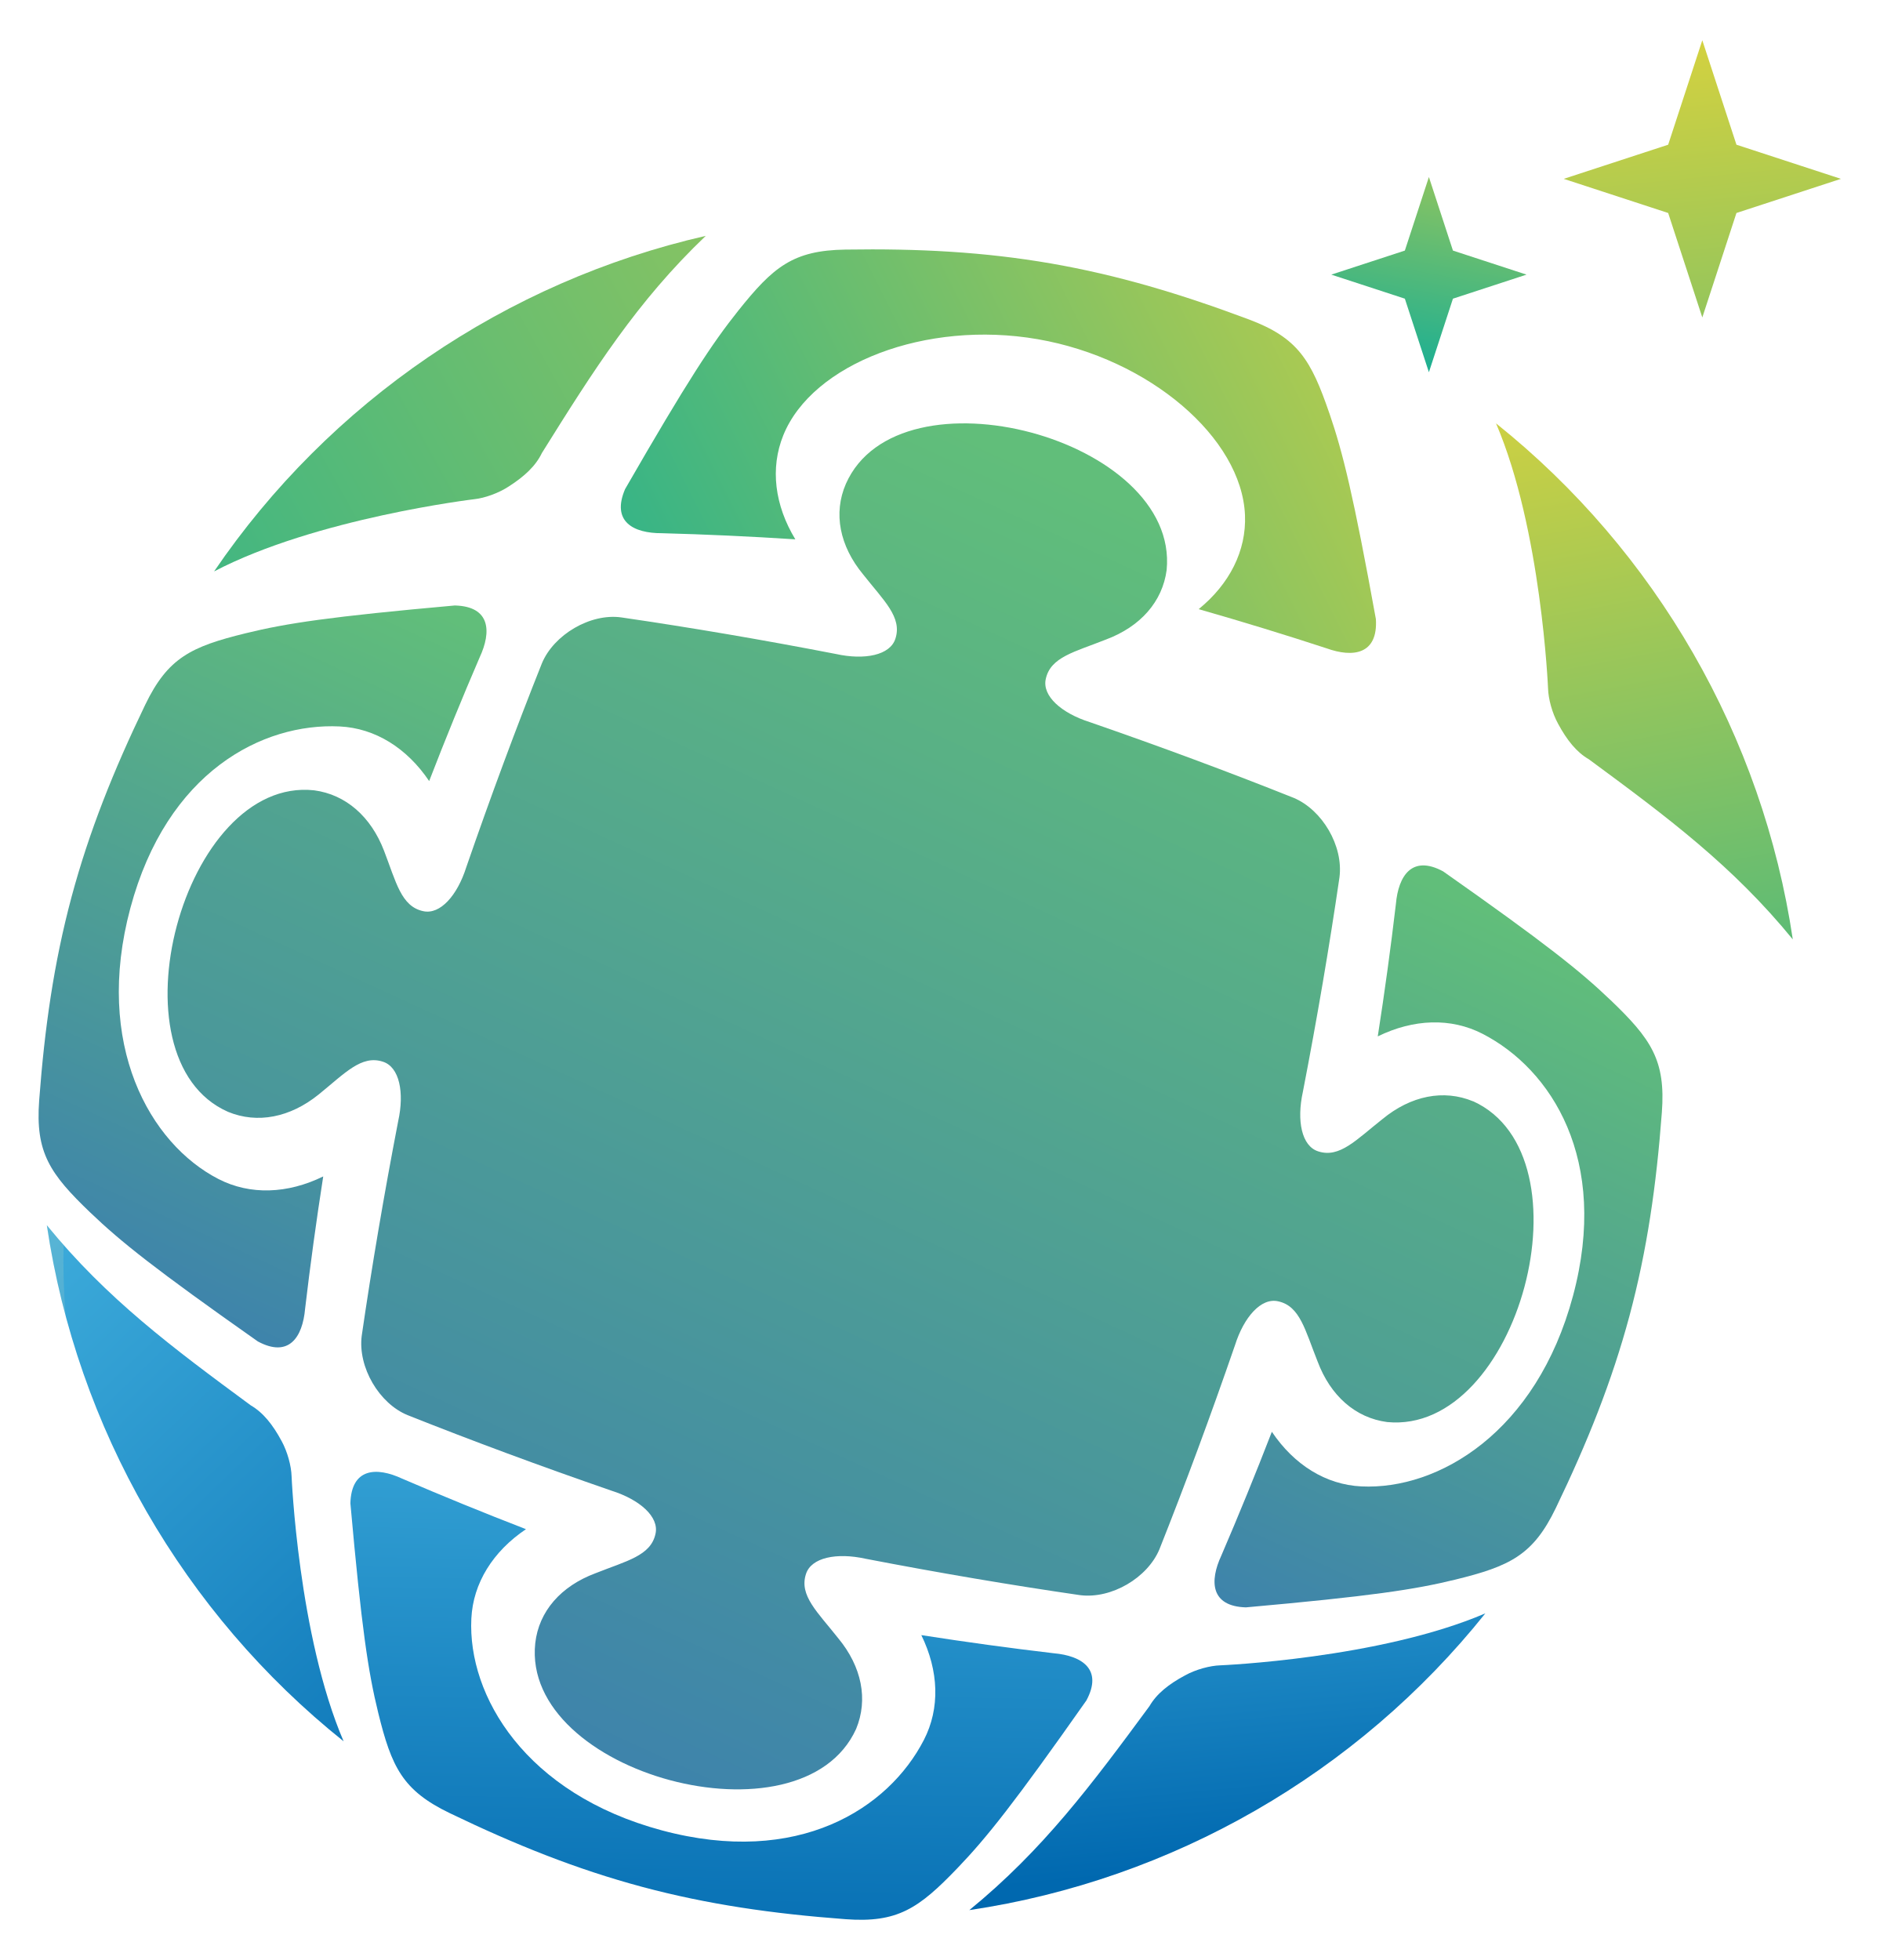
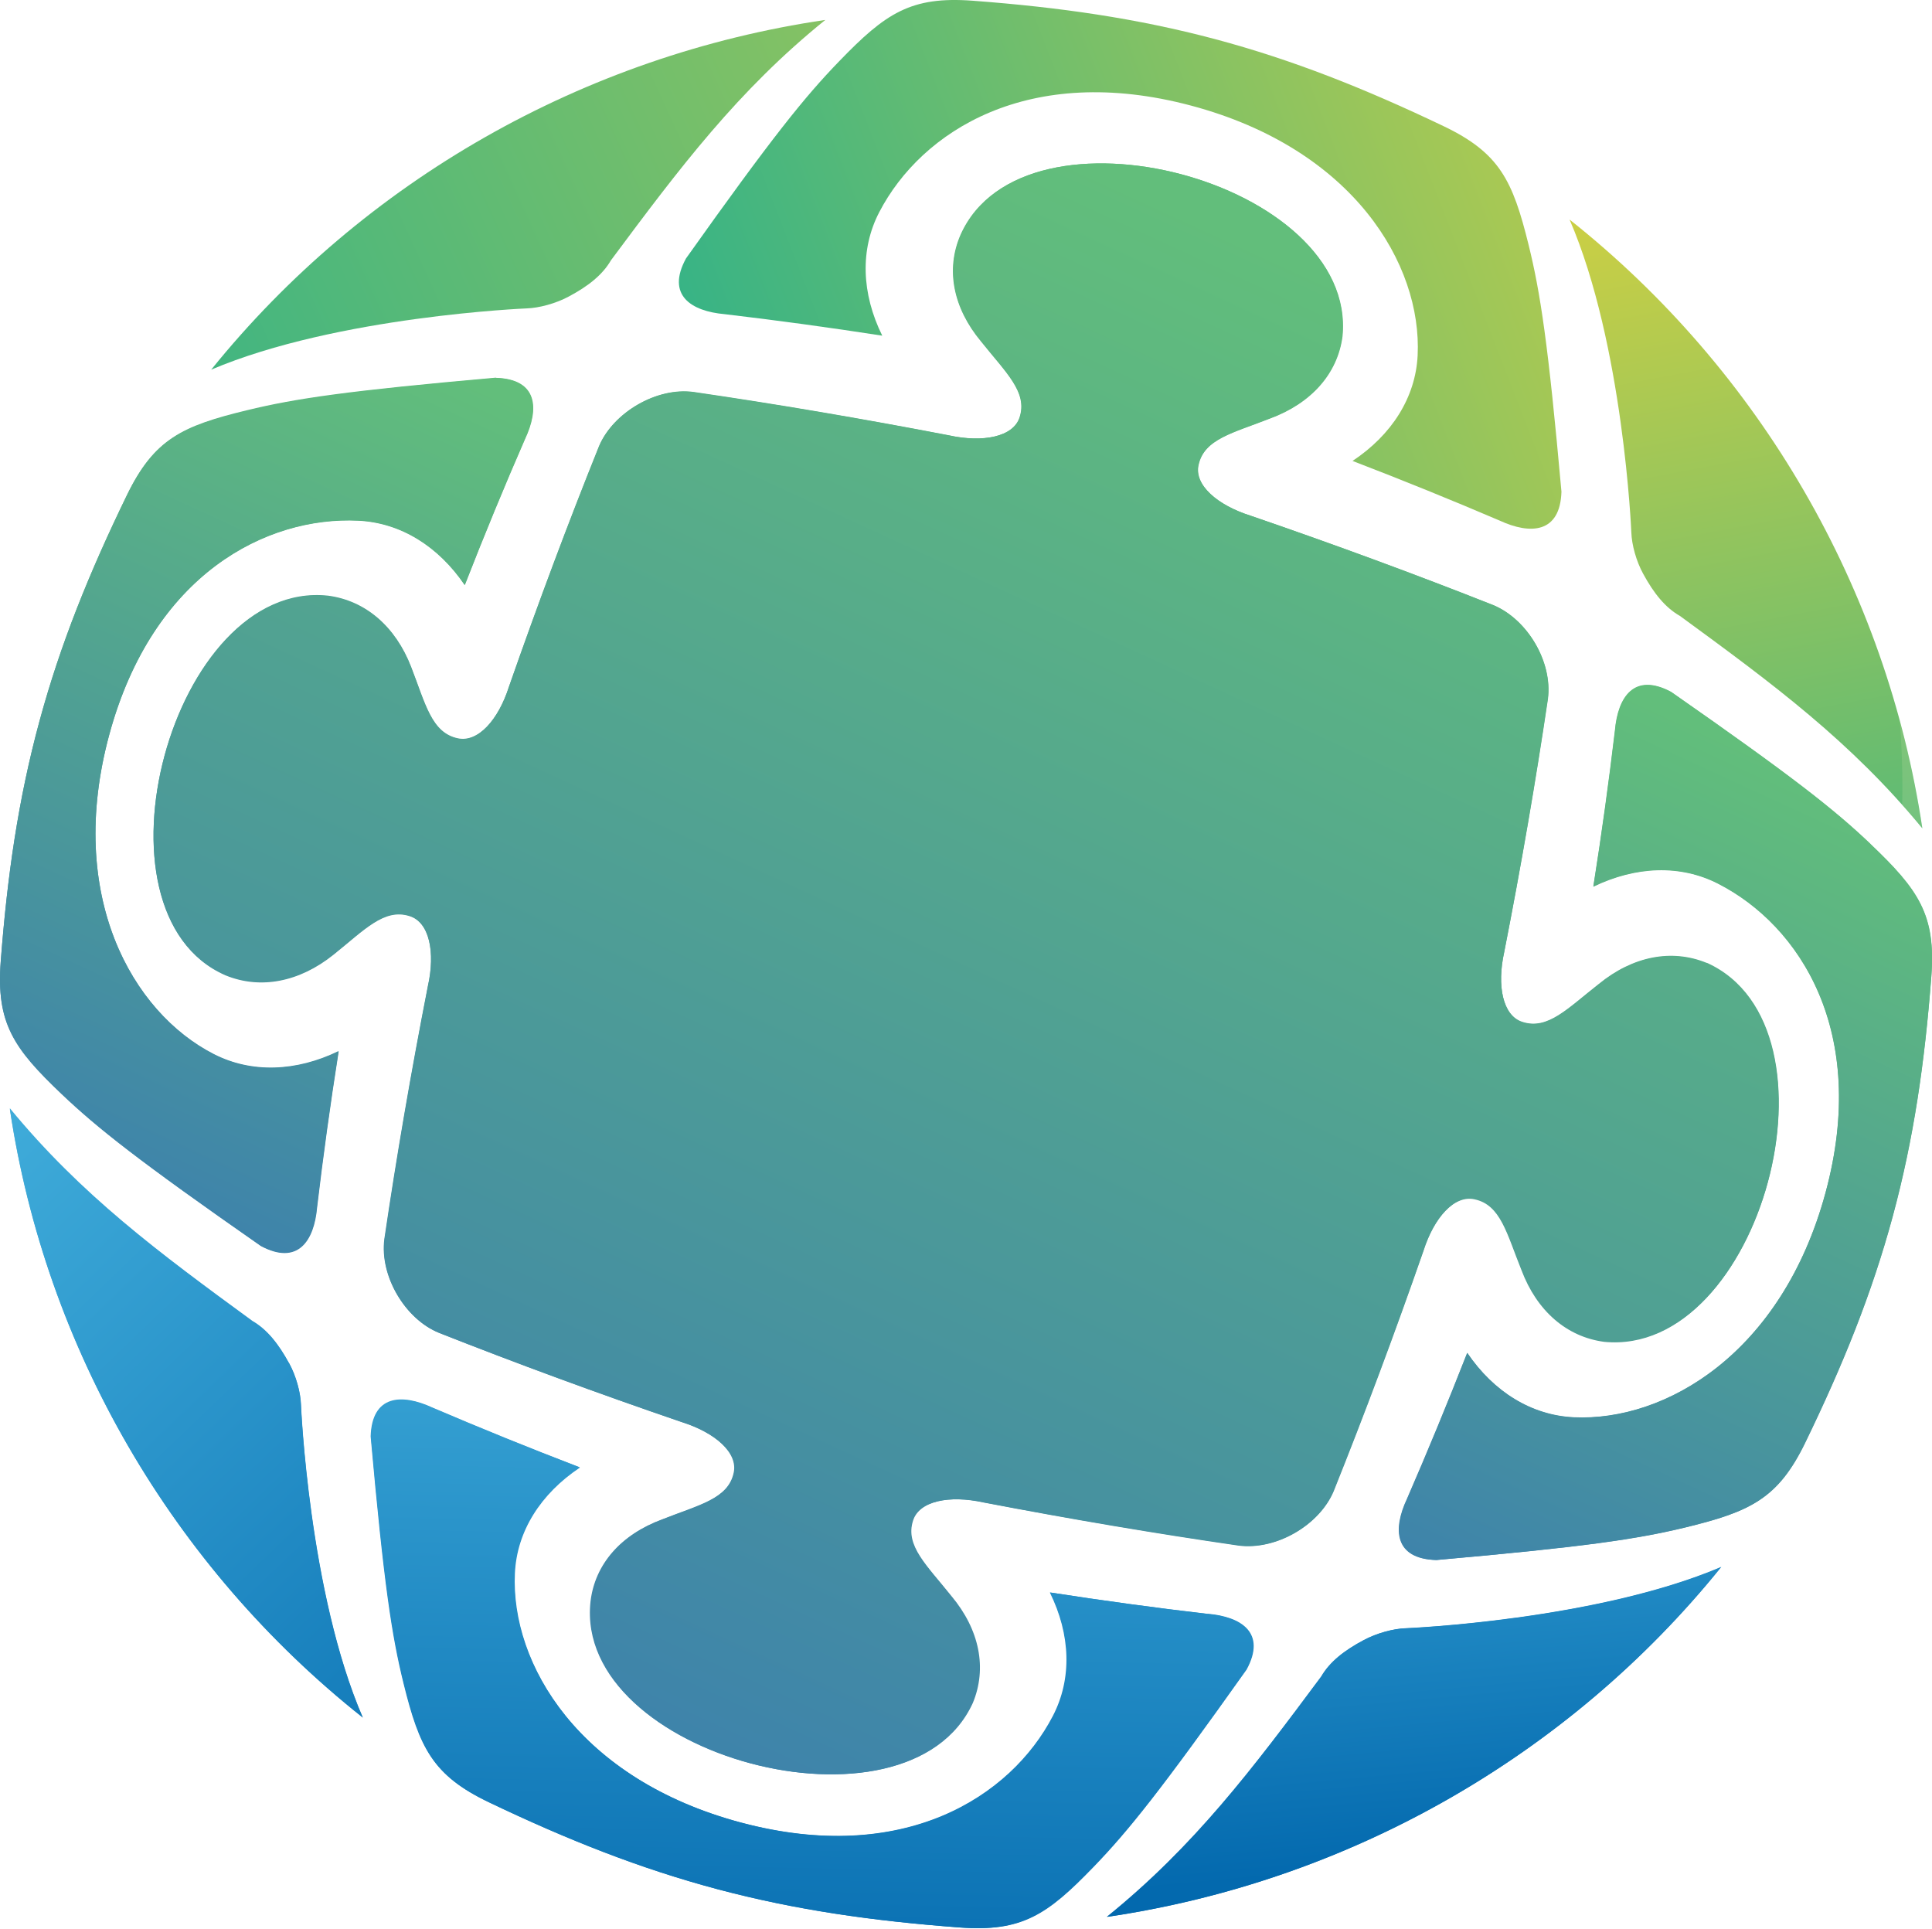
- <svg xmlns="http://www.w3.org/2000/svg" xmlns:xlink="http://www.w3.org/1999/xlink" data-name="Layer 1" viewBox="0 0 512 533.92">
+ <svg xmlns="http://www.w3.org/2000/svg" xmlns:xlink="http://www.w3.org/1999/xlink" id="Layer_1" data-name="Layer 1" viewBox="0 0 210.38 209.96">
  <defs>
-     <linearGradient id="a" x1="156.55" y1="508.3" x2="-68.37" y2="273.88" gradientUnits="userSpaceOnUse">
-       <stop offset="0" stop-color="#0068af" />
-       <stop offset="1" stop-color="#58c9ee" />
+     <style>
+       .cls-1 {
+         fill: url(#linear-gradient-12);
+       }
+ 
+       .cls-1, .cls-2, .cls-3, .cls-4, .cls-5, .cls-6, .cls-7, .cls-8, .cls-9, .cls-10, .cls-11, .cls-12, .cls-13, .cls-14, .cls-15, .cls-16, .cls-17, .cls-18 {
+         stroke-width: 0px;
+       }
+ 
+       .cls-2 {
+         fill: url(#linear-gradient-17);
+       }
+ 
+       .cls-3 {
+         fill: url(#linear-gradient);
+       }
+ 
+       .cls-4 {
+         fill: url(#linear-gradient-6);
+       }
+ 
+       .cls-5 {
+         fill: url(#linear-gradient-15);
+       }
+ 
+       .cls-6 {
+         fill: url(#linear-gradient-11);
+       }
+ 
+       .cls-7 {
+         fill: url(#linear-gradient-5);
+       }
+ 
+       .cls-8 {
+         fill: #f5f4bc;
+       }
+ 
+       .cls-9 {
+         fill: url(#linear-gradient-13);
+       }
+ 
+       .cls-10 {
+         fill: url(#linear-gradient-16);
+       }
+ 
+       .cls-11 {
+         fill: url(#linear-gradient-14);
+       }
+ 
+       .cls-12 {
+         fill: url(#linear-gradient-2);
+       }
+ 
+       .cls-13 {
+         fill: url(#linear-gradient-7);
+       }
+ 
+       .cls-14 {
+         fill: url(#linear-gradient-3);
+       }
+ 
+       .cls-15 {
+         fill: url(#linear-gradient-9);
+       }
+ 
+       .cls-16 {
+         fill: url(#linear-gradient-8);
+       }
+ 
+       .cls-19 {
+         mask: url(#mask-1);
+       }
+ 
+       .cls-20 {
+         mask: url(#mask);
+       }
+ 
+       .cls-17 {
+         fill: url(#linear-gradient-10);
+       }
+ 
+       .cls-18 {
+         fill: url(#linear-gradient-4);
+       }
+     </style>
+     <linearGradient id="linear-gradient" x1="69.22" y1="468.84" x2="-37.15" y2="579.69" gradientTransform="translate(0 672) scale(1 -1)" gradientUnits="userSpaceOnUse">
+       <stop offset="0" stop-color="#0369ae" />
+       <stop offset="1" stop-color="#5ac9ed" />
    </linearGradient>
-     <linearGradient id="f" x1="337" y1="508.31" x2="320.39" y2="330.28" xlink:href="#a" />
-     <linearGradient id="g" x1="194.15" y1="548.55" x2="199.49" y2="287.44" xlink:href="#a" />
-     <linearGradient id="b" x1="109.35" y1="567.63" x2="307.16" y2="137.19" gradientUnits="userSpaceOnUse">
-       <stop offset="0" stop-color="#3473b9" />
-       <stop offset="1" stop-color="#61be7a" />
+     <linearGradient id="linear-gradient-2" x1="155.26" y1="468.97" x2="147.44" y2="552.76" xlink:href="#linear-gradient" />
+     <linearGradient id="linear-gradient-3" x1="87.35" y1="449.98" x2="89.87" y2="573.05" xlink:href="#linear-gradient" />
+     <linearGradient id="linear-gradient-4" x1="47.45" y1="440.83" x2="140.81" y2="644" gradientTransform="translate(0 672) scale(1 -1)" gradientUnits="userSpaceOnUse">
+       <stop offset="0" stop-color="#3473b8" />
+       <stop offset="1" stop-color="#62be7b" />
    </linearGradient>
-     <linearGradient id="h" x1="4.96" y1="398.33" x2="113" y2="163.24" xlink:href="#b" />
-     <linearGradient id="i" x1="324.77" y1="495.27" x2="432.81" y2="260.18" xlink:href="#b" />
-     <linearGradient id="c" x1="116.9" y1="269" x2="467.03" y2="57.74" gradientTransform="rotate(4.65 743.732 101.297)" gradientUnits="userSpaceOnUse">
-       <stop offset="0" stop-color="#00aa9f" />
-       <stop offset="1" stop-color="#f8d82f" />
+     <linearGradient id="linear-gradient-5" x1="-2.42" y1="520.79" x2="48.57" y2="631.73" xlink:href="#linear-gradient-4" />
+     <linearGradient id="linear-gradient-6" x1="149.73" y1="474.96" x2="200.71" y2="585.9" xlink:href="#linear-gradient-4" />
+     <linearGradient id="linear-gradient-7" x1="14.26" y1="1699.07" x2="14.26" y2="182.76" gradientTransform="translate(97.89 522.79) scale(1 -1)" gradientUnits="userSpaceOnUse">
+       <stop offset="0" stop-color="#fff" />
+       <stop offset="1" stop-color="#000" />
    </linearGradient>
-     <linearGradient id="j" x1="-95.54" y1="262.97" x2="407.69" y2="-70.93" xlink:href="#c" />
-     <linearGradient id="k" x1="506.9" y1="407.66" x2="415.9" y2="77.7" xlink:href="#c" />
-     <linearGradient id="l" x1="506.76" y1="284.07" x2="452.95" y2="-10.27" xlink:href="#c" />
-     <linearGradient id="m" x1="382.09" y1="142.98" x2="394.55" y2="24.29" xlink:href="#c" />
-     <linearGradient id="d" x1="211.63" y1="2331.06" x2="211.63" y2="411.95" gradientTransform="translate(177.64 -214.44)" gradientUnits="userSpaceOnUse">
-       <stop offset="0" stop-color="#fff" />
-       <stop offset="1" />
+     <mask id="mask" x="0" y="-13.85" width="224.29" height="146.21" maskUnits="userSpaceOnUse">
+       <g id="o">
+         <path class="cls-13" d="M0-13.85h224.29v146.21H0V-13.85Z" />
+       </g>
+     </mask>
+     <linearGradient id="linear-gradient-8" x1="263.03" y1="468.32" x2="156.66" y2="579.17" gradientTransform="translate(-194.23 671.25) rotate(.04) scale(1 -1)" xlink:href="#linear-gradient" />
+     <linearGradient id="linear-gradient-9" x1="349.07" y1="468.45" x2="341.25" y2="552.24" gradientTransform="translate(-194.23 671.25) rotate(.04) scale(1 -1)" xlink:href="#linear-gradient" />
+     <linearGradient id="linear-gradient-10" x1="281.16" y1="449.46" x2="283.68" y2="572.53" gradientTransform="translate(-194.23 671.25) rotate(.04) scale(1 -1)" xlink:href="#linear-gradient" />
+     <linearGradient id="linear-gradient-11" x1="241.26" y1="440.31" x2="334.62" y2="643.48" gradientTransform="translate(-194.23 671.25) rotate(.04) scale(1 -1)" xlink:href="#linear-gradient-4" />
+     <linearGradient id="linear-gradient-12" x1="191.39" y1="520.27" x2="242.38" y2="631.21" gradientTransform="translate(-194.23 671.25) rotate(.04) scale(1 -1)" xlink:href="#linear-gradient-4" />
+     <linearGradient id="linear-gradient-13" x1="343.54" y1="474.44" x2="394.52" y2="585.38" gradientTransform="translate(-194.23 671.25) rotate(.04) scale(1 -1)" xlink:href="#linear-gradient-4" />
+     <linearGradient id="linear-gradient-14" x1="223.03" y1="104.22" x2="461.92" y2="262.73" gradientTransform="translate(-284.34 138.91) rotate(9.08) scale(1 -1)" gradientUnits="userSpaceOnUse">
+       <stop offset="0" stop-color="#00a99e" />
+       <stop offset="1" stop-color="#f7d731" />
    </linearGradient>
-     <linearGradient id="e" x1="148.44" y1="-2268.36" x2="148.44" y2="948.09" gradientTransform="translate(97.89 -149.21)" xlink:href="#d" />
-     <mask id="n" x="389.14" y="48.22" width=".27" height=".5" maskUnits="userSpaceOnUse">
-       <path style="fill:url(#d)" d="M389.14 48.22h.27v.5h-.27z" />
+     <linearGradient id="linear-gradient-15" x1="1089.94" y1="497.77" x2="1047" y2="653.45" gradientTransform="translate(-918.74 559.21) rotate(4.68) scale(1 -1)" xlink:href="#linear-gradient-14" />
+     <linearGradient id="linear-gradient-16" x1="-962.69" y1="1233.99" x2="-962.69" y2="-282.32" gradientTransform="translate(-864.46 153.2) rotate(-180) scale(1 -1)" xlink:href="#linear-gradient-7" />
+     <mask id="mask-1" x="-13.92" y="78.55" width="224.29" height="146.21" maskUnits="userSpaceOnUse">
+       <g id="o-2" data-name="o">
+         <path class="cls-10" d="M210.38,224.76H-13.92V78.55h224.29v146.21Z" />
+       </g>
    </mask>
-     <mask id="o" x="10.52" y="48.22" width="471.62" height="310.15" maskUnits="userSpaceOnUse">
-       <path style="fill:url(#e)" d="M10.52 48.22h471.62v310.15H10.52z" />
-     </mask>
+     <linearGradient id="linear-gradient-17" x1="39.88" y1="65.49" x2="221.09" y2="-5.01" gradientTransform="matrix(1,0,0,1,0,0)" xlink:href="#linear-gradient-14" />
  </defs>
-   <path d="M76.69 392.51c-2.39-4.43-5.01-7.73-8.38-9.68-21.45-15.8-39.2-29.04-55.55-49.06 8.2 55.27 37.21 105.69 80.84 140.57-12.36-28.79-14.17-72.23-14.17-72.23-.09-2.77-1.1-6.61-2.74-9.61Z" style="fill:url(#a)" />
-   <path d="M322.8 456.4c-4.43 2.38-7.73 5-9.68 8.38-15.8 21.45-29.04 39.2-49.06 55.55 55.27-8.2 105.69-37.21 140.57-80.84-28.79 12.36-72.23 14.16-72.23 14.16-2.76.09-6.61 1.1-9.6 2.75Z" style="fill:url(#f)" />
-   <path d="M287.05 450.36q-17.71-2.08-36.07-4.94c4.76 9.72 5.15 19.91.7 28.55-9.64 18.72-34.21 34.6-71.37 24.64-37.16-9.96-52.93-36.64-51.91-57.68.47-9.7 5.9-18.33 14.88-24.37q-17.34-6.71-33.71-13.76c-7-3.26-13.84-2.93-14.12 6.7 3.05 34.12 4.85 45.95 7.57 57.03 3.65 14.87 6.66 21.2 19.51 27.39 17.96 8.65 34.47 15.26 52.37 20.07 17.9 4.79 35.51 7.32 55.39 8.81 14.22 1.07 19.99-2.91 30.59-13.97 7.89-8.23 15.36-17.58 35.06-45.6 4.57-8.48-1.19-12.19-8.88-12.87Z" style="fill:url(#g)" />
-   <path d="M401.29 300.01c-8.03-3.33-16.95-1.54-24.69 4.84-7.15 5.63-11.66 10.7-17.51 8.79-4.51-1.43-5.9-8.38-4.17-16.21q5.83-30.11 9.97-58.45c1.1-8.57-4.7-18.38-12.48-21.64q-26.59-10.61-55.58-20.64c-7.65-2.43-12.98-7.11-11.95-11.73 1.28-6.02 7.92-7.38 16.38-10.75 9.4-3.5 15.42-10.33 16.55-18.95 3.51-35.86-72.91-56.18-87.37-23.49-3.5 8.03-1.71 16.96 4.68 24.69 5.63 7.15 10.7 11.66 8.8 17.51-1.43 4.51-8.38 5.9-16.21 4.17q-30.12-5.83-58.45-9.96c-8.46-1.19-18.39 4.72-21.63 12.48q-10.6 26.6-20.62 55.59c-2.42 7.65-7.1 12.97-11.72 11.95-6.02-1.28-7.38-7.92-10.69-16.5-3.57-9.27-10.4-15.28-19.02-16.42-35.7-3.88-56.26 73.13-23.47 87.58 8.03 3.32 16.95 1.53 24.68-4.71 7.15-5.78 11.65-10.85 17.5-8.95 4.52 1.42 5.91 8.37 4.18 16.21q-5.81 30.12-9.93 58.45c-1.1 8.58 4.77 18.48 12.49 21.62q26.6 10.59 55.59 20.6c7.65 2.42 12.98 7.1 11.95 11.72-1.28 6.02-7.92 7.39-16.37 10.76-9.39 3.51-15.41 10.34-16.39 19.05-3.82 35.55 72.52 56.16 87.41 23.35 3.32-8.03 1.53-16.95-4.86-24.68-5.64-7.15-10.71-11.65-8.81-17.5 1.42-4.52 8.37-5.91 16.21-4.18q30.12 5.8 58.45 9.92c8.57 1.09 18.38-4.71 21.63-12.49q10.58-26.6 20.59-55.6c2.42-7.65 7.09-12.98 11.72-11.96 6.02 1.27 7.38 7.92 10.77 16.37 3.51 9.39 10.34 15.4 18.96 16.53 35.78 3.47 56.14-72.51 23.42-87.39Z" style="fill:url(#b)" />
-   <path d="M123.97 164.93c-34.12 3.05-45.95 4.85-57.03 7.57-14.87 3.64-21.2 6.66-27.39 19.5-8.65 17.96-15.26 34.48-20.07 52.37-4.79 17.91-7.32 35.51-8.81 55.39-1.06 14.22 2.91 19.99 13.97 30.59 8.24 7.89 17.58 15.36 45.6 35.07 8.48 4.57 12.19-1.19 12.87-8.88q2.08-17.71 4.94-36.07c-9.72 4.76-19.91 5.14-28.55.7-18.72-9.64-33.94-36.63-23.99-73.79 9.96-37.16 35.99-50.5 57.02-49.49 9.7.47 18.33 5.9 24.38 14.88q6.7-17.34 13.76-33.71c3.26-7 2.93-13.84-6.7-14.12Z" style="fill:url(#h)" />
-   <path d="M438.74 272.44c-8.24-7.89-17.58-15.36-45.61-35.07-8.47-4.57-12.19 1.19-12.87 8.88q-2.08 17.71-4.94 36.07c9.73-4.76 19.91-5.15 28.55-.7 18.73 9.64 34.6 34.21 24.64 71.37-9.96 37.16-36.64 52.93-57.67 51.92-9.7-.47-18.33-5.9-24.37-14.88q-6.71 17.33-13.76 33.71c-3.26 7-2.93 13.84 6.7 14.12 34.12-3.05 45.95-4.85 57.03-7.56 14.88-3.65 21.2-6.66 27.39-19.51 8.65-17.96 15.26-34.48 20.07-52.37 4.79-17.91 7.32-35.51 8.81-55.39 1.07-14.22-2.91-19.99-13.96-30.59Z" style="fill:url(#i)" />
-   <path d="M362.12 112.54c-4.97-14.48-8.54-20.51-21.9-25.52-18.67-6.99-35.71-12.09-53.97-15.26-18.27-3.15-36.03-4.08-55.96-3.77-14.26.22-19.65 4.7-29.2 16.67-7.11 8.92-13.71 18.89-30.81 48.58-3.79 8.86 2.28 12.04 10.01 12.01q17.82.47 36.37 1.67c-5.62-9.26-6.92-19.37-3.27-28.37 7.91-19.51 38.87-31.42 69.29-26.15 30.43 5.27 55.58 26.88 56.47 47.92.41 9.71-4.22 18.79-12.62 25.62q17.87 5.11 34.82 10.66c7.26 2.62 14.05 1.67 13.46-7.95-6.12-33.71-8.98-45.32-12.68-56.11Z" style="fill:url(#c)" />
-   <path d="M58.32 155.66c27.76-14.53 70.93-19.68 70.93-19.68 2.75-.3 6.5-1.6 9.37-3.48 4.24-2.72 7.32-5.58 9-9.1 14.11-22.6 25.94-41.32 44.64-59.15-54.48 12.43-102.51 45.22-133.94 91.41Z" style="fill:url(#j)" />
-   <path d="M407.54 115.34c12.36 28.79 14.17 72.23 14.17 72.23.08 2.77 1.09 6.61 2.74 9.6 2.39 4.43 5.01 7.73 8.38 9.67 21.45 15.8 39.2 29.04 55.55 49.06-8.21-55.27-37.21-105.69-80.84-140.57Z" style="fill:url(#k)" />
-   <path style="fill:url(#l)" d="m463.73 10.96-9.3 28.46-28.45 9.3 28.45 9.3 9.3 28.46 9.3-28.46 28.46-9.3-28.46-9.3-9.3-28.46z" />
-   <path style="fill:url(#m)" d="m389.25 48.22-6.55 20.04-20.04 6.55 20.04 6.55 6.55 20.04 6.55-20.04 20.04-6.55-20.04-6.55-6.55-20.04z" />
-   <g style="mask:url(#n)">
-     <path style="fill:#27306c" d="m389.14 48.55.27.17-.16-.5-.11.33z" />
+   <path class="cls-3" d="M31.48,148.46c-1.14-2.09-2.38-3.64-3.99-4.56-10.2-7.45-18.64-13.69-26.42-23.13,3.9,26.06,17.7,49.82,38.45,66.27-5.88-13.57-6.74-34.05-6.74-34.05-.04-1.31-.52-3.12-1.3-4.53h0Z" />
+   <path class="cls-12" d="M148.52,178.58c-2.11,1.12-3.68,2.36-4.6,3.95-7.51,10.11-13.81,18.48-23.33,26.19,26.29-3.87,50.26-17.54,66.85-38.11-13.69,5.83-34.35,6.68-34.35,6.68-1.31.04-3.14.52-4.57,1.3h0Z" />
+   <path class="cls-14" d="M131.52,175.73c-5.61-.65-11.33-1.43-17.15-2.33,2.26,4.58,2.45,9.39.33,13.46-4.58,8.83-16.27,16.31-33.94,11.62s-25.17-17.27-24.69-27.19c.22-4.57,2.81-8.64,7.08-11.49-5.5-2.11-10.84-4.27-16.03-6.49-3.33-1.54-6.58-1.38-6.72,3.16,1.45,16.08,2.31,21.66,3.6,26.89,1.74,7.01,3.17,9.99,9.28,12.91,8.54,4.08,16.39,7.19,24.91,9.46,8.51,2.26,16.89,3.45,26.34,4.15,6.76.5,9.51-1.37,14.55-6.59,3.75-3.88,7.3-8.29,16.67-21.5,2.17-4-.57-5.75-4.22-6.07h0Z" />
+   <path class="cls-18" d="M185.85,104.85c-3.82-1.57-8.06-.73-11.74,2.28-3.4,2.65-5.55,5.04-8.33,4.14-2.14-.67-2.81-3.95-1.98-7.64,1.85-9.46,3.43-18.65,4.74-27.55.52-4.04-2.24-8.66-5.94-10.2-8.43-3.33-17.24-6.58-26.43-9.73-3.64-1.15-6.17-3.35-5.68-5.53.61-2.84,3.77-3.48,7.79-5.07,4.47-1.65,7.33-4.87,7.87-8.93,1.67-16.91-34.67-26.48-41.55-11.07-1.66,3.79-.81,8,2.23,11.64,2.68,3.37,5.09,5.5,4.19,8.25-.68,2.13-3.99,2.78-7.71,1.97-9.55-1.83-18.82-3.4-27.8-4.7-4.02-.56-8.75,2.23-10.29,5.88-3.36,8.36-6.63,17.1-9.81,26.21-1.15,3.61-3.38,6.11-5.57,5.63-2.86-.6-3.51-3.73-5.08-7.78-1.7-4.37-4.95-7.2-9.05-7.74-16.98-1.83-26.76,34.48-11.16,41.29,3.82,1.57,8.06.72,11.74-2.22,3.4-2.72,5.54-5.11,8.32-4.22,2.15.67,2.81,3.95,1.99,7.64-1.84,9.47-3.42,18.65-4.72,27.55-.52,4.04,2.27,8.71,5.94,10.19,8.43,3.33,17.25,6.57,26.44,9.71,3.64,1.14,6.17,3.35,5.68,5.53-.61,2.84-3.77,3.48-7.79,5.07-4.47,1.65-7.33,4.87-7.79,8.98-1.82,16.76,34.49,26.48,41.57,11.01,1.58-3.79.73-7.99-2.31-11.63-2.68-3.37-5.09-5.49-4.19-8.25.68-2.13,3.98-2.79,7.71-1.97,9.55,1.82,18.82,3.38,27.8,4.68,4.08.51,8.74-2.22,10.29-5.89,3.35-8.36,6.62-17.1,9.79-26.21,1.15-3.61,3.37-6.12,5.57-5.64,2.86.6,3.51,3.73,5.12,7.72,1.67,4.43,4.92,7.26,9.02,7.79,17.02,1.64,26.7-34.18,11.14-41.2h0Z" />
+   <path class="cls-7" d="M53.96,41.17c-16.23,1.44-21.85,2.29-27.12,3.57-7.07,1.72-10.08,3.14-13.03,9.19-4.11,8.47-7.26,16.25-9.54,24.69C1.99,87.07.79,95.36.08,104.73c-.5,6.7,1.38,9.42,6.64,14.42,3.92,3.72,8.36,7.24,21.69,16.53,4.03,2.15,5.8-.56,6.12-4.19.66-5.57,1.44-11.23,2.35-17-4.62,2.24-9.47,2.42-13.58.33-8.9-4.54-16.14-17.27-11.41-34.79,4.74-17.52,17.12-23.81,27.12-23.33,4.61.22,8.72,2.78,11.59,7.01,2.12-5.45,4.31-10.75,6.54-15.89,1.55-3.3,1.39-6.52-3.19-6.66h0Z" />
+   <path class="cls-4" d="M203.66,91.86c-3.92-3.72-8.36-7.24-21.69-16.53-4.03-2.15-5.8.56-6.12,4.19-.66,5.57-1.44,11.23-2.35,17,4.63-2.24,9.47-2.43,13.58-.33,8.91,4.54,16.45,16.13,11.72,33.65-4.74,17.52-17.43,24.95-27.43,24.48-4.61-.22-8.72-2.78-11.59-7.01-2.13,5.45-4.31,10.74-6.54,15.89-1.55,3.3-1.39,6.52,3.19,6.66,16.23-1.44,21.85-2.29,27.12-3.56,7.08-1.72,10.08-3.14,13.03-9.2,4.11-8.47,7.26-16.25,9.54-24.69,2.28-8.44,3.48-16.74,4.19-26.11.51-6.7-1.38-9.42-6.64-14.42h0Z" />
+   <g class="cls-20">
+     <path class="cls-8" d="M3.25,123.31c-.73-.82-1.46-1.67-2.18-2.54.58,3.92,1.4,7.79,2.43,11.59-.18-2.39-.28-4.8-.28-7.24,0-.61.02-1.21.03-1.82h0Z" />
  </g>
-   <g style="mask:url(#o)">
-     <path d="M17.34 339.17c-1.54-1.74-3.06-3.54-4.58-5.39 1.23 8.32 2.94 16.53 5.1 24.59-.38-5.08-.59-10.19-.59-15.35 0-1.29.04-2.57.06-3.86Z" style="fill:#f6f4bb" />
+   <path class="cls-16" d="M31.45,148.39c-1.14-2.09-2.38-3.65-3.98-4.57-10.2-7.46-18.63-13.7-26.4-23.15,3.88,26.06,17.66,49.84,38.4,66.3-5.87-13.58-6.71-34.06-6.71-34.06-.04-1.31-.52-3.12-1.3-4.53h0Z" />
+   <path class="cls-15" d="M148.47,178.6c-2.11,1.12-3.68,2.35-4.61,3.95-7.52,10.11-13.82,18.47-23.35,26.17,26.29-3.85,50.28-17.5,66.88-38.06-13.7,5.82-34.36,6.65-34.36,6.65-1.31.04-3.14.52-4.57,1.29h0Z" />
+   <path class="cls-17" d="M131.47,175.74c-5.61-.66-11.33-1.44-17.15-2.34,2.26,4.58,2.44,9.39.32,13.46-4.59,8.82-16.28,16.3-33.95,11.59-17.67-4.71-25.16-17.29-24.67-27.21.23-4.57,2.81-8.64,7.09-11.48-5.5-2.11-10.84-4.28-16.03-6.5-3.33-1.54-6.58-1.39-6.72,3.15,1.44,16.09,2.29,21.66,3.58,26.89,1.73,7.01,3.16,10,9.27,12.92,8.54,4.08,16.39,7.21,24.9,9.48,8.51,2.26,16.89,3.46,26.34,4.17,6.76.51,9.51-1.36,14.55-6.58,3.76-3.88,7.31-8.28,16.69-21.48,2.18-4-.56-5.75-4.22-6.07h0Z" />
+   <path class="cls-6" d="M185.85,104.9c-3.82-1.57-8.06-.73-11.74,2.27-3.4,2.65-5.55,5.04-8.33,4.14-2.14-.68-2.8-3.95-1.98-7.64,1.86-9.46,3.44-18.65,4.76-27.55.53-4.04-2.23-8.67-5.93-10.21-8.43-3.34-17.24-6.59-26.43-9.75-3.64-1.15-6.17-3.36-5.68-5.53.61-2.84,3.77-3.48,7.79-5.06,4.47-1.65,7.34-4.86,7.88-8.93,1.68-16.9-34.65-26.51-41.54-11.1-1.67,3.78-.82,7.99,2.22,11.64,2.68,3.37,5.08,5.5,4.18,8.26-.68,2.13-3.99,2.78-7.71,1.96-9.55-1.84-18.81-3.41-27.79-4.72-4.02-.56-8.75,2.22-10.29,5.88-3.37,8.36-6.64,17.09-9.83,26.2-1.15,3.61-3.38,6.11-5.58,5.63-2.86-.61-3.51-3.74-5.08-7.78-1.69-4.37-4.94-7.21-9.04-7.75-16.98-1.84-26.78,34.46-11.19,41.28,3.82,1.57,8.06.73,11.74-2.21,3.4-2.72,5.54-5.11,8.33-4.21,2.15.67,2.81,3.95,1.98,7.64-1.85,9.46-3.43,18.65-4.74,27.55-.53,4.04,2.26,8.71,5.93,10.2,8.43,3.33,17.24,6.58,26.43,9.73,3.64,1.14,6.17,3.35,5.68,5.53-.61,2.84-3.77,3.48-7.79,5.07-4.47,1.65-7.33,4.87-7.8,8.97-1.83,16.76,34.47,26.5,41.56,11.04,1.58-3.78.73-7.99-2.3-11.64-2.68-3.37-5.09-5.5-4.18-8.25.68-2.13,3.98-2.78,7.71-1.96,9.55,1.83,18.81,3.4,27.79,4.7,4.08.52,8.74-2.21,10.29-5.88,3.36-8.36,6.63-17.09,9.81-26.2,1.15-3.61,3.38-6.12,5.58-5.63,2.86.6,3.51,3.74,5.12,7.72,1.67,4.43,4.91,7.26,9.01,7.8,17.01,1.65,26.72-34.16,11.17-41.19h0Z" />
+   <path class="cls-1" d="M54.01,41.12c-16.23,1.43-21.85,2.27-27.12,3.55-7.07,1.71-10.08,3.13-13.03,9.18-4.12,8.46-7.27,16.25-9.56,24.68C2,86.98.8,95.28.08,104.65c-.51,6.7,1.38,9.42,6.63,14.43,3.92,3.72,8.36,7.25,21.67,16.55,4.03,2.16,5.8-.56,6.12-4.18.66-5.57,1.45-11.23,2.36-17-4.62,2.24-9.47,2.42-13.58.32-8.9-4.55-16.13-17.28-11.38-34.79,4.75-17.51,17.13-23.79,27.13-23.31,4.61.22,8.72,2.79,11.59,7.02,2.13-5.45,4.31-10.74,6.56-15.89,1.55-3.3,1.4-6.52-3.18-6.66h0Z" />
+   <path class="cls-9" d="M203.67,91.92c-3.92-3.72-8.36-7.25-21.68-16.55-4.03-2.16-5.8.56-6.12,4.18-.66,5.57-1.45,11.23-2.36,17,4.63-2.24,9.47-2.42,13.58-.32,8.9,4.55,16.44,16.14,11.69,33.65s-17.44,24.94-27.44,24.46c-4.61-.22-8.72-2.79-11.58-7.02-2.13,5.44-4.32,10.74-6.56,15.89-1.55,3.3-1.4,6.52,3.18,6.66,16.23-1.43,21.85-2.27,27.12-3.54,7.08-1.72,10.08-3.13,13.03-9.19,4.12-8.46,7.27-16.25,9.56-24.68,2.28-8.44,3.49-16.74,4.21-26.11.51-6.7-1.38-9.42-6.63-14.43h0Z" />
+   <path class="cls-11" d="M23,40.25c13.7-5.82,34.36-6.67,34.36-6.67,1.31-.04,3.14-.52,4.57-1.29,2.11-1.12,3.68-2.36,4.6-3.95,7.52-10.11,13.82-18.48,23.34-26.17-26.29,3.86-50.27,17.52-66.87,38.08h0Z" />
+   <path class="cls-5" d="M170.92,23.92c5.87,13.58,6.72,34.05,6.72,34.05.04,1.31.52,3.12,1.3,4.53,1.14,2.09,2.38,3.65,3.98,4.56,10.2,7.45,18.64,13.7,26.41,23.14-3.89-26.06-17.67-49.83-38.41-66.29h0Z" />
+   <g class="cls-19">
+     <path class="cls-8" d="M207.13,87.6c.73.82,1.46,1.67,2.18,2.54-.58-3.92-1.4-7.79-2.43-11.59.18,2.39.28,4.8.28,7.24,0,.61-.02,1.21-.03,1.82h0Z" />
  </g>
+   <path class="cls-2" d="M78.92,34.21c5.61.66,11.33,1.44,17.15,2.34-2.26-4.58-2.44-9.39-.32-13.46,4.59-8.82,16.28-16.3,33.95-11.59,17.67,4.71,25.16,17.29,24.67,27.21-.23,4.57-2.81,8.64-7.09,11.48,5.5,2.11,10.84,4.28,16.03,6.5,3.33,1.54,6.58,1.39,6.72-3.15-1.44-16.09-2.29-21.66-3.58-26.89-1.73-7.01-3.16-10-9.27-12.92-8.54-4.08-16.39-7.21-24.9-9.48C123.76,1.99,115.39.79,105.94.08c-6.76-.51-9.51,1.36-14.55,6.58-3.76,3.88-7.31,8.28-16.69,21.48-2.18,4,.56,5.75,4.22,6.07h0Z" />
</svg>
